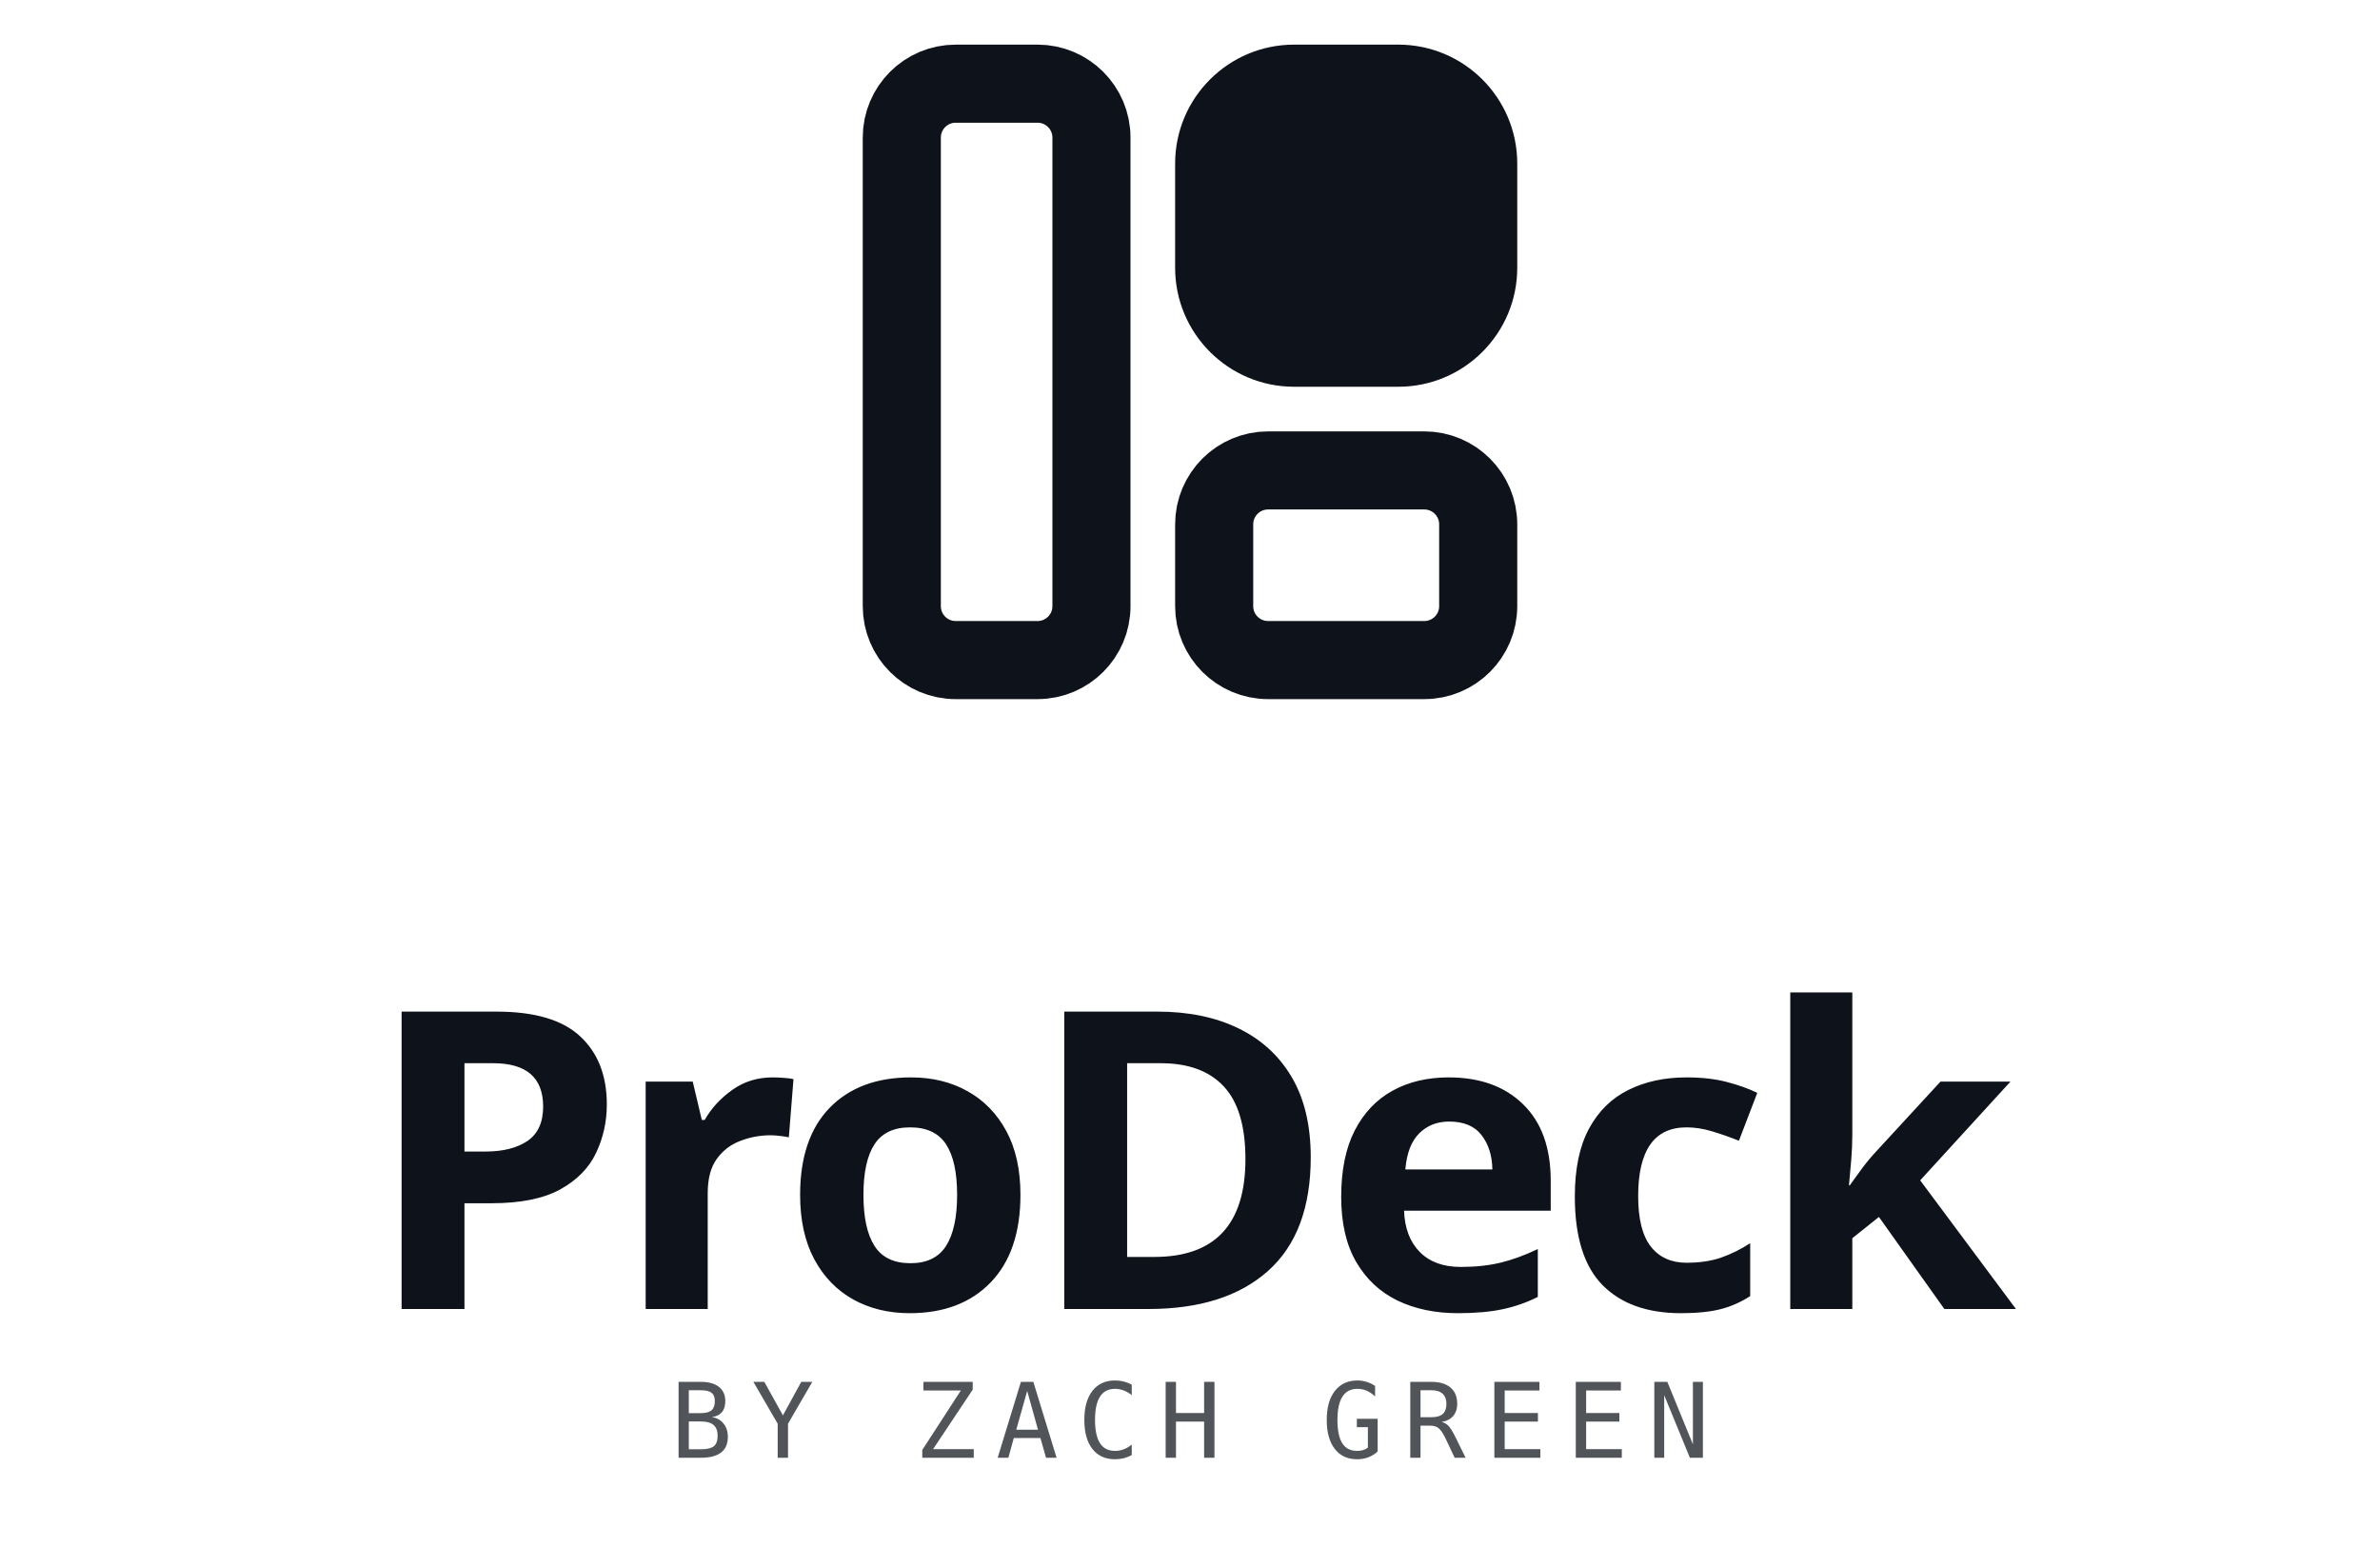
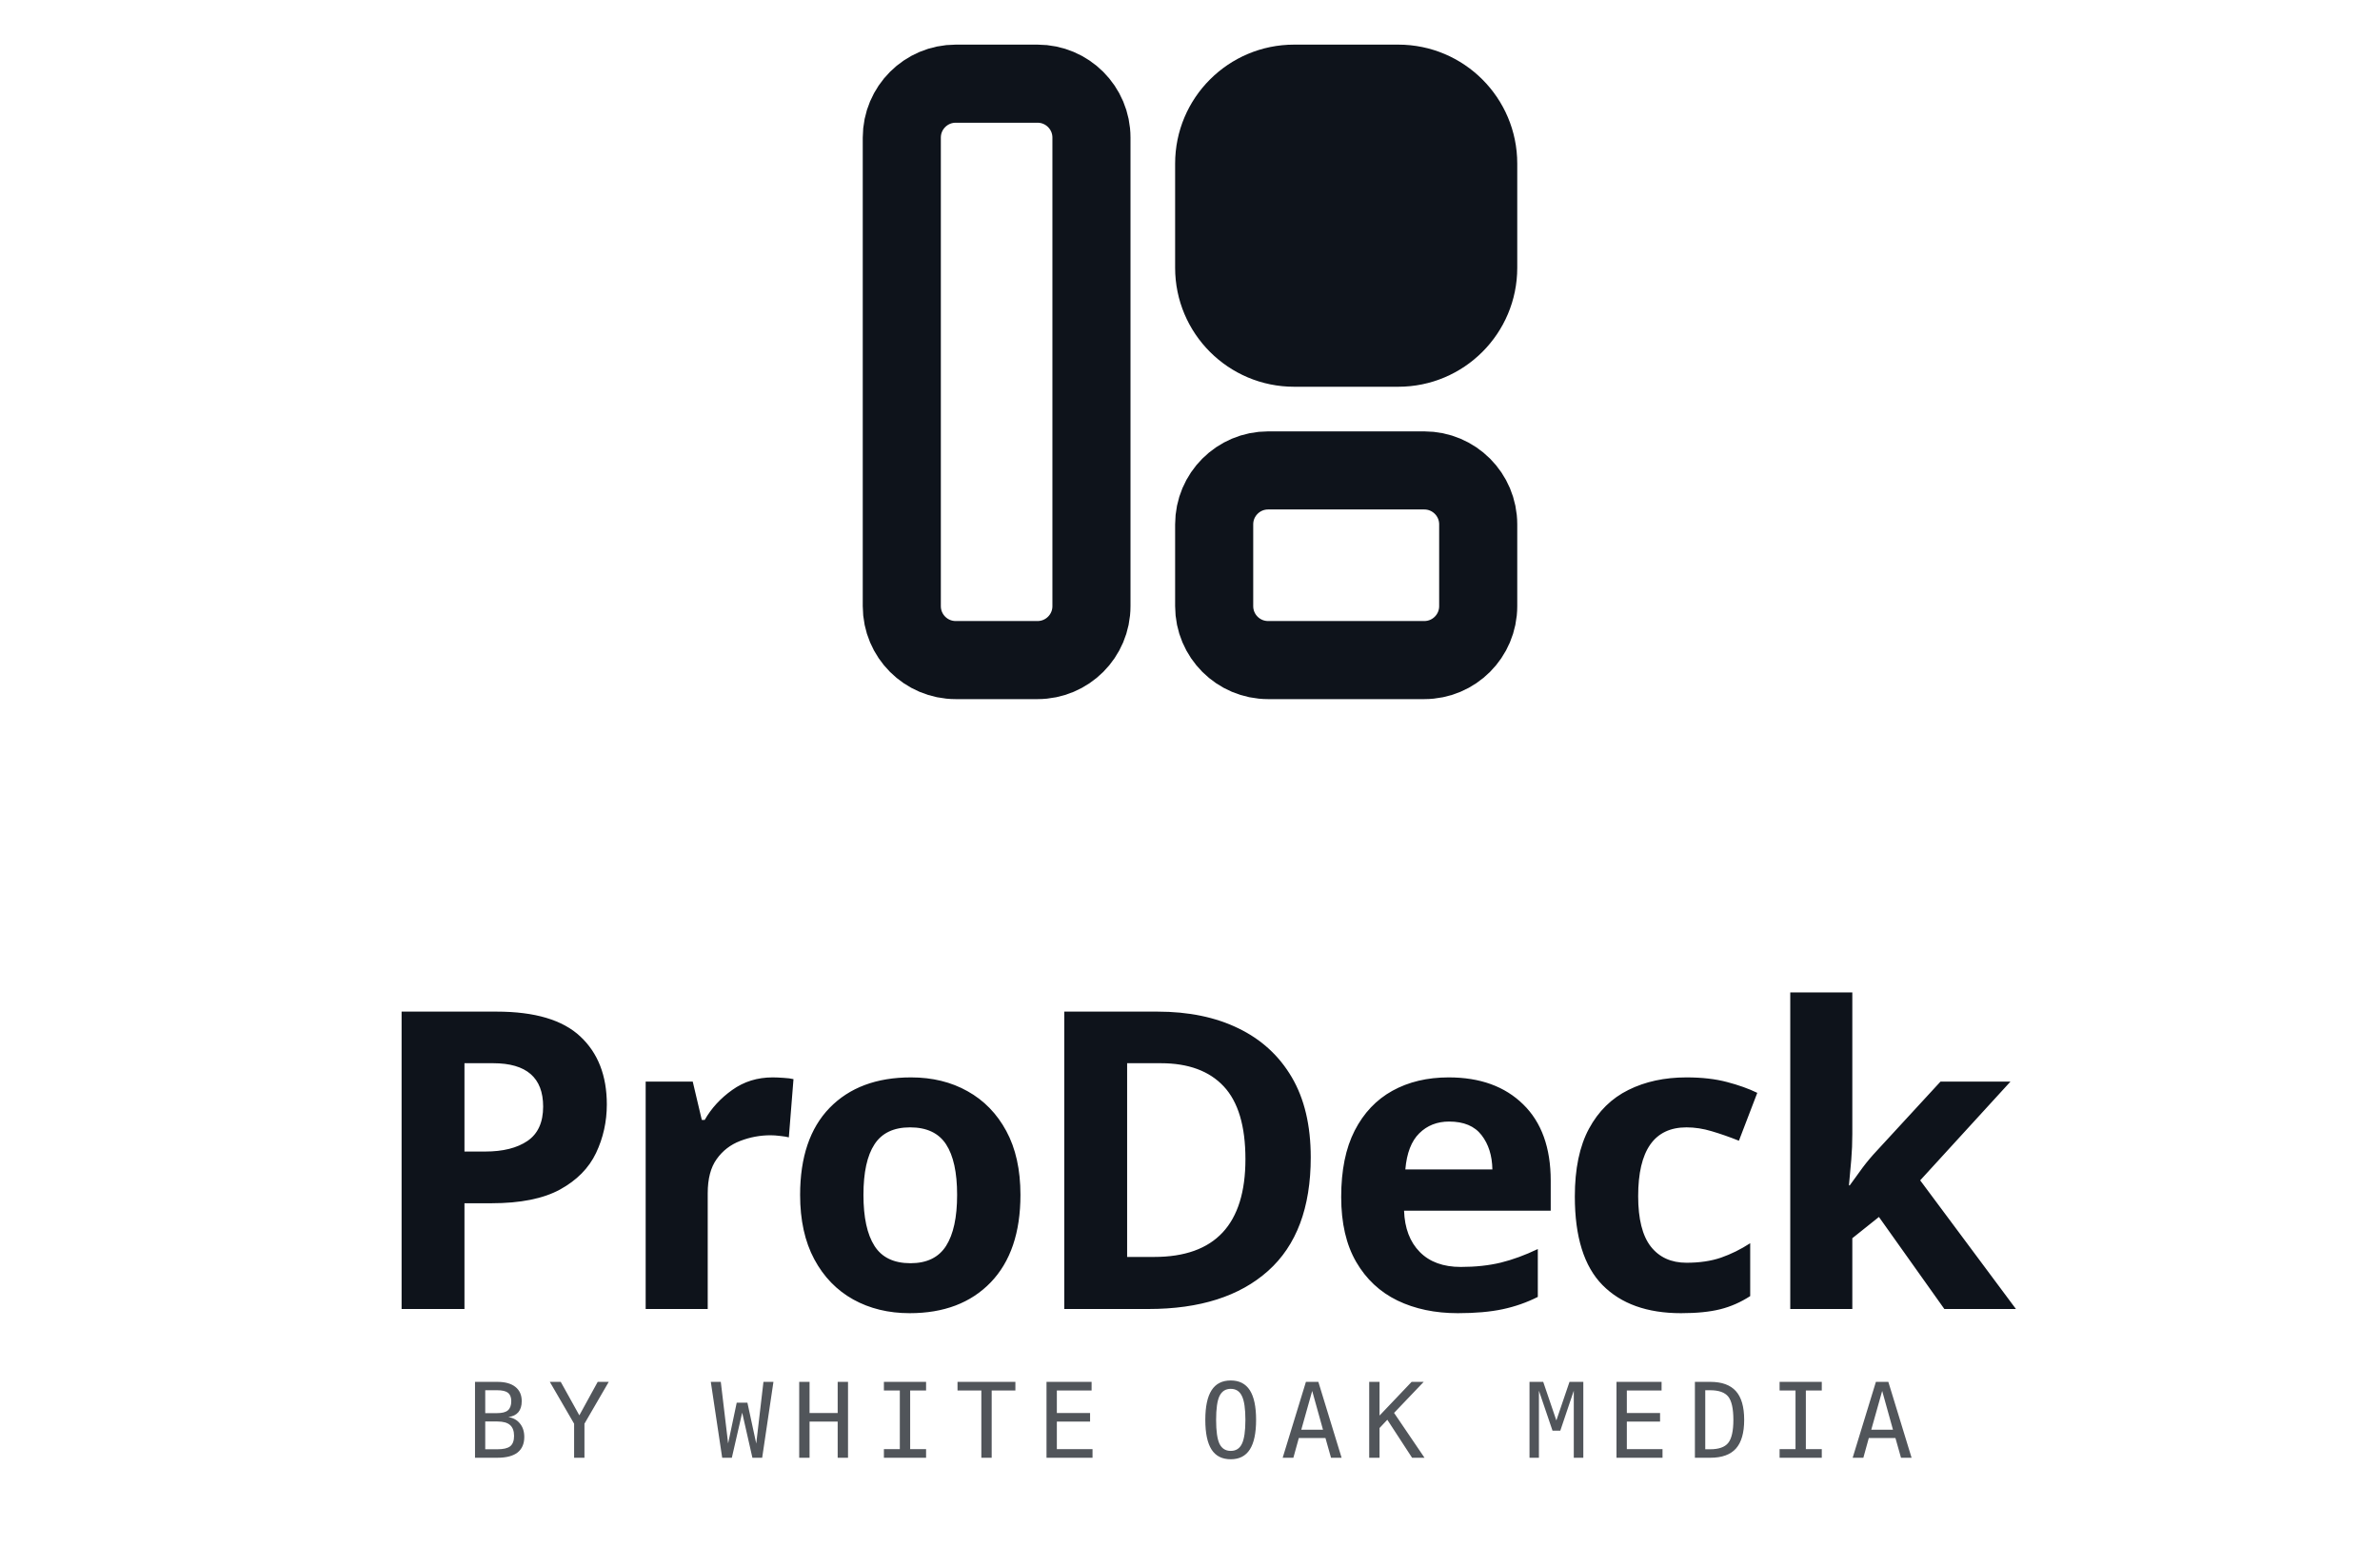
<svg xmlns="http://www.w3.org/2000/svg" viewBox="0 0 320 208" width="320" height="208">
  <g transform="translate(110 0)" fill="none">
    <rect x="11.25" y="11.25" width="25.5" height="77.5" rx="7.25" stroke="#0e131b" stroke-width="10.5" />
    <rect x="53.25" y="63.25" width="35.5" height="25.5" rx="7.25" stroke="#0e131b" stroke-width="10.5" />
    <rect x="48" y="6" width="46" height="46" rx="16" fill="#0e131b" />
  </g>
  <text x="160" y="176" text-anchor="middle" font-family="IBM Plex Sans, sans-serif" font-weight="600" font-size="56" letter-spacing="-1.68" fill="#0e131b">ProDeck</text>
-   <text x="160" y="196" text-anchor="middle" font-family="IBM Plex Mono, monospace" font-weight="400" font-size="14" letter-spacing="2.52" fill="#0e131b" opacity="0.72">BY ZACH GREEN</text>
+   <text x="160" y="196" text-anchor="middle" font-family="IBM Plex Mono, monospace" font-weight="400" font-size="14" letter-spacing="2.52" fill="#0e131b" opacity="0.72">BY WHITE OAK MEDIA</text>
</svg>
